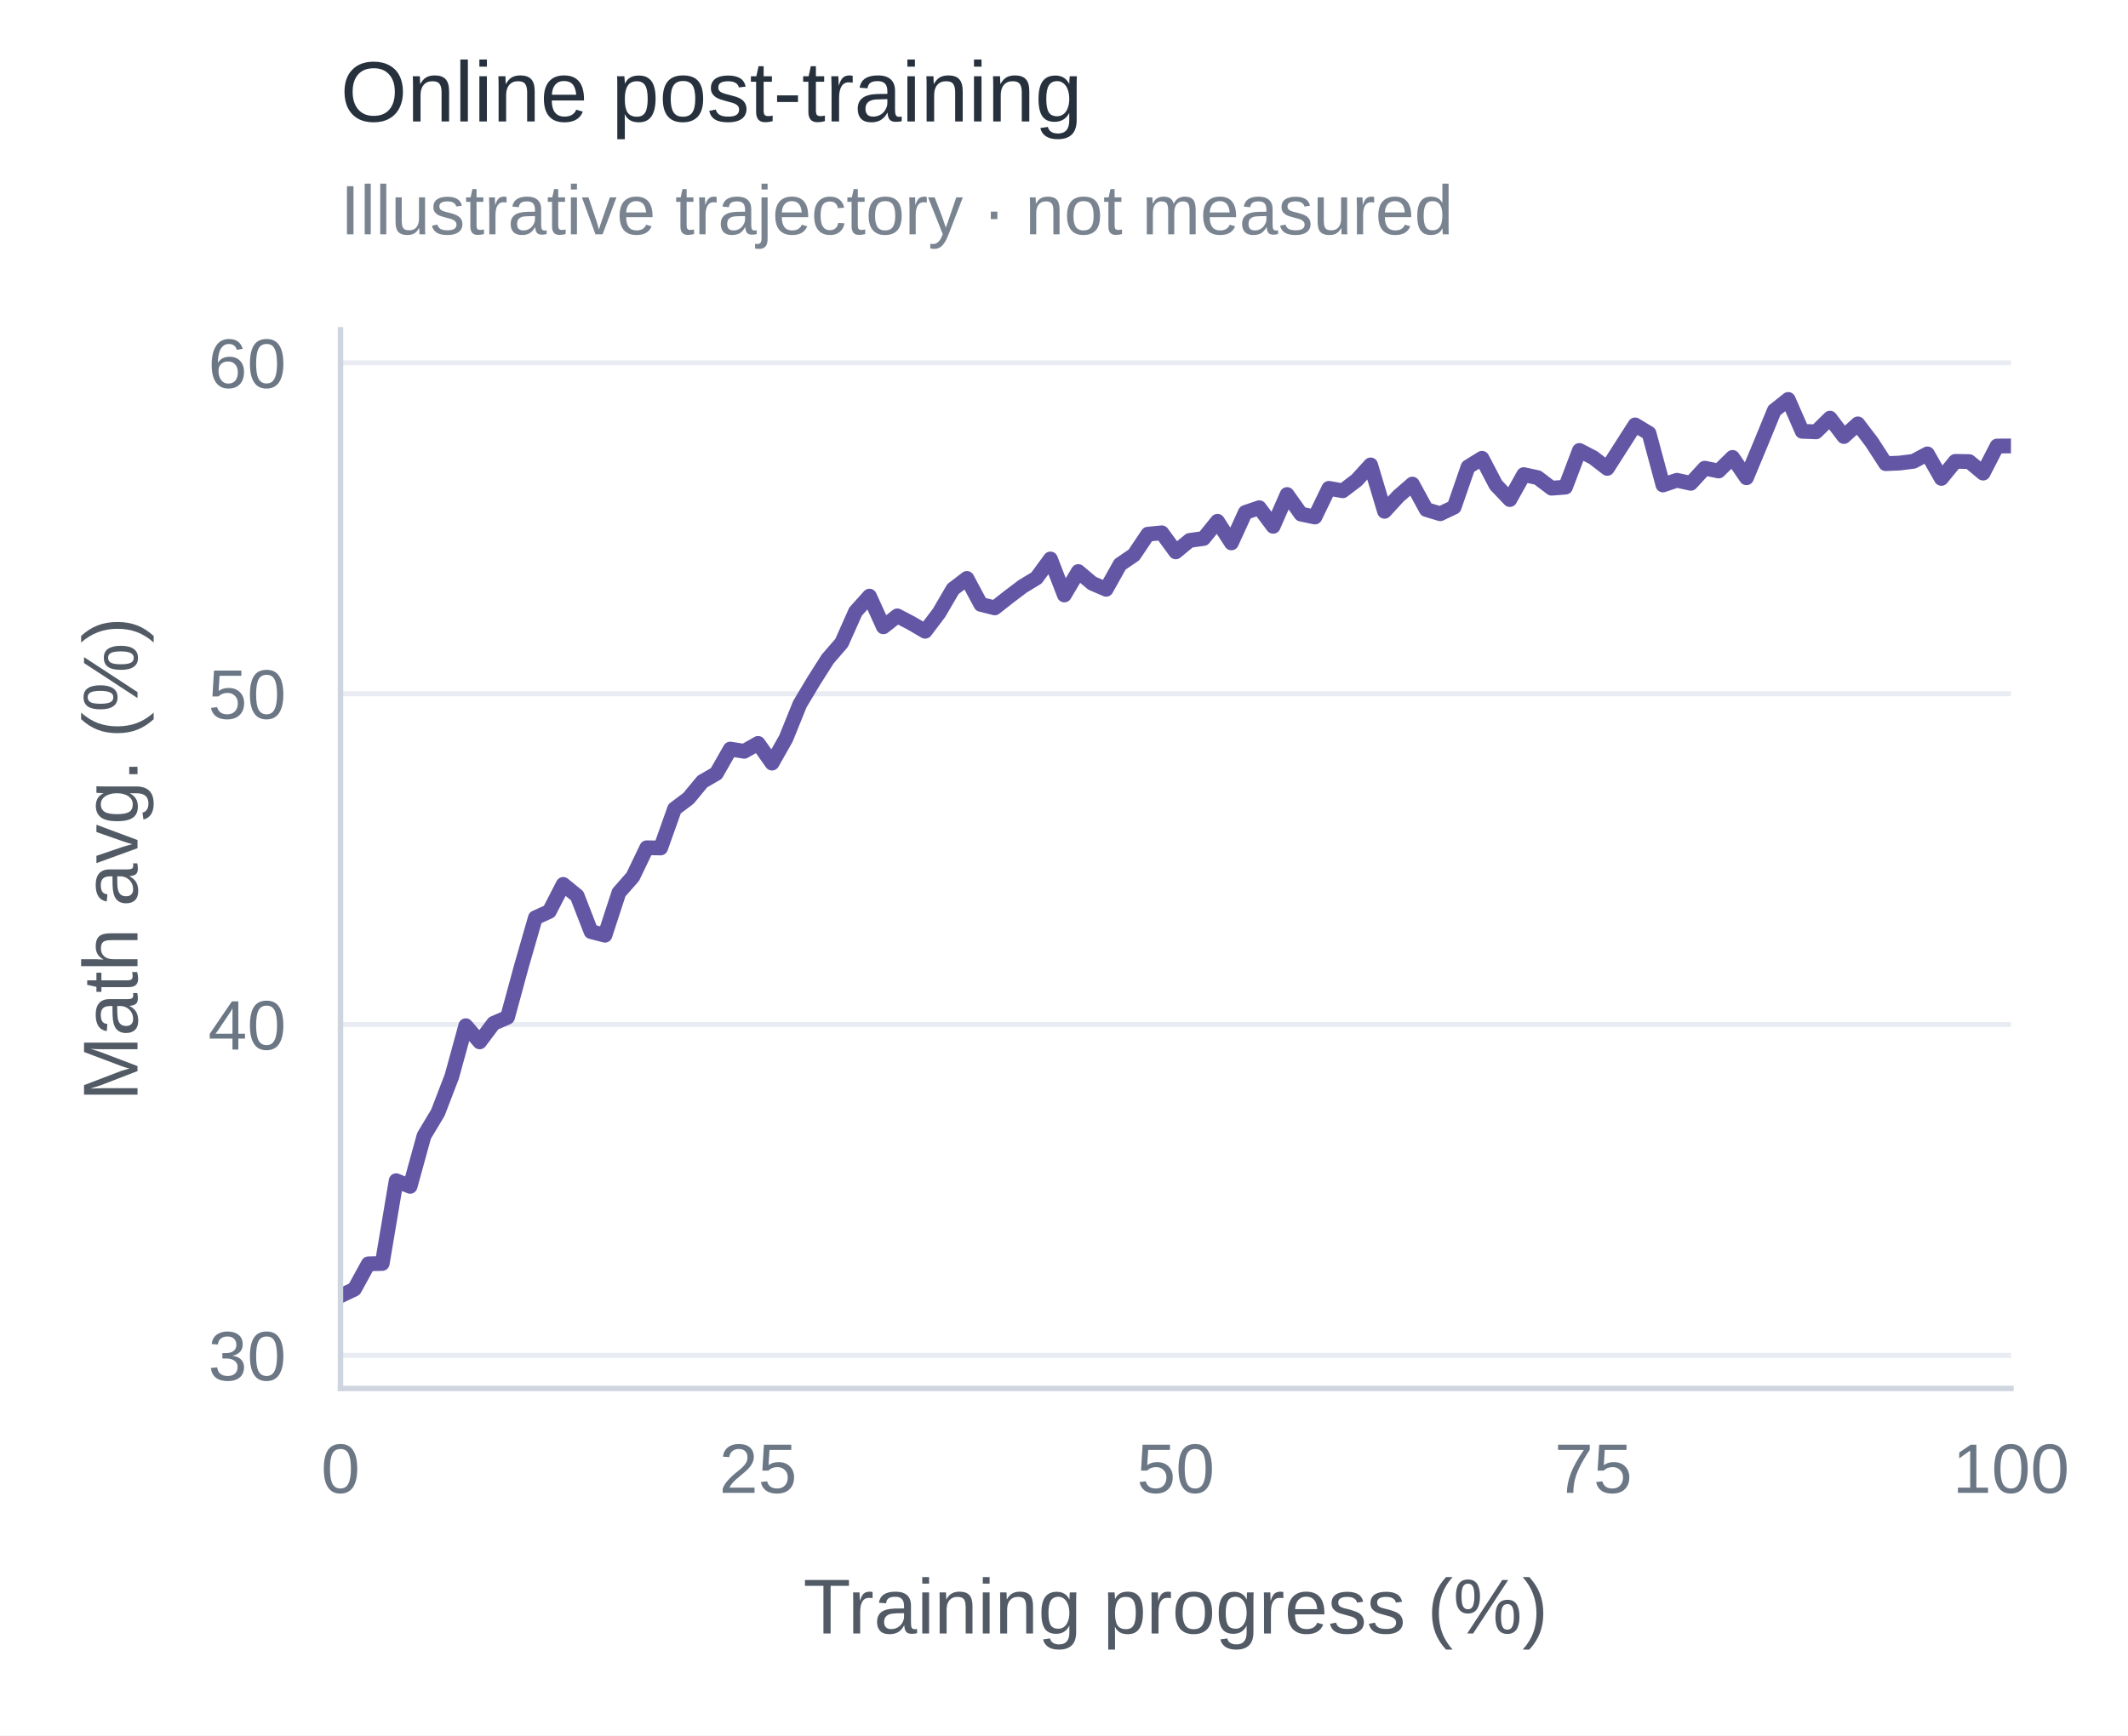
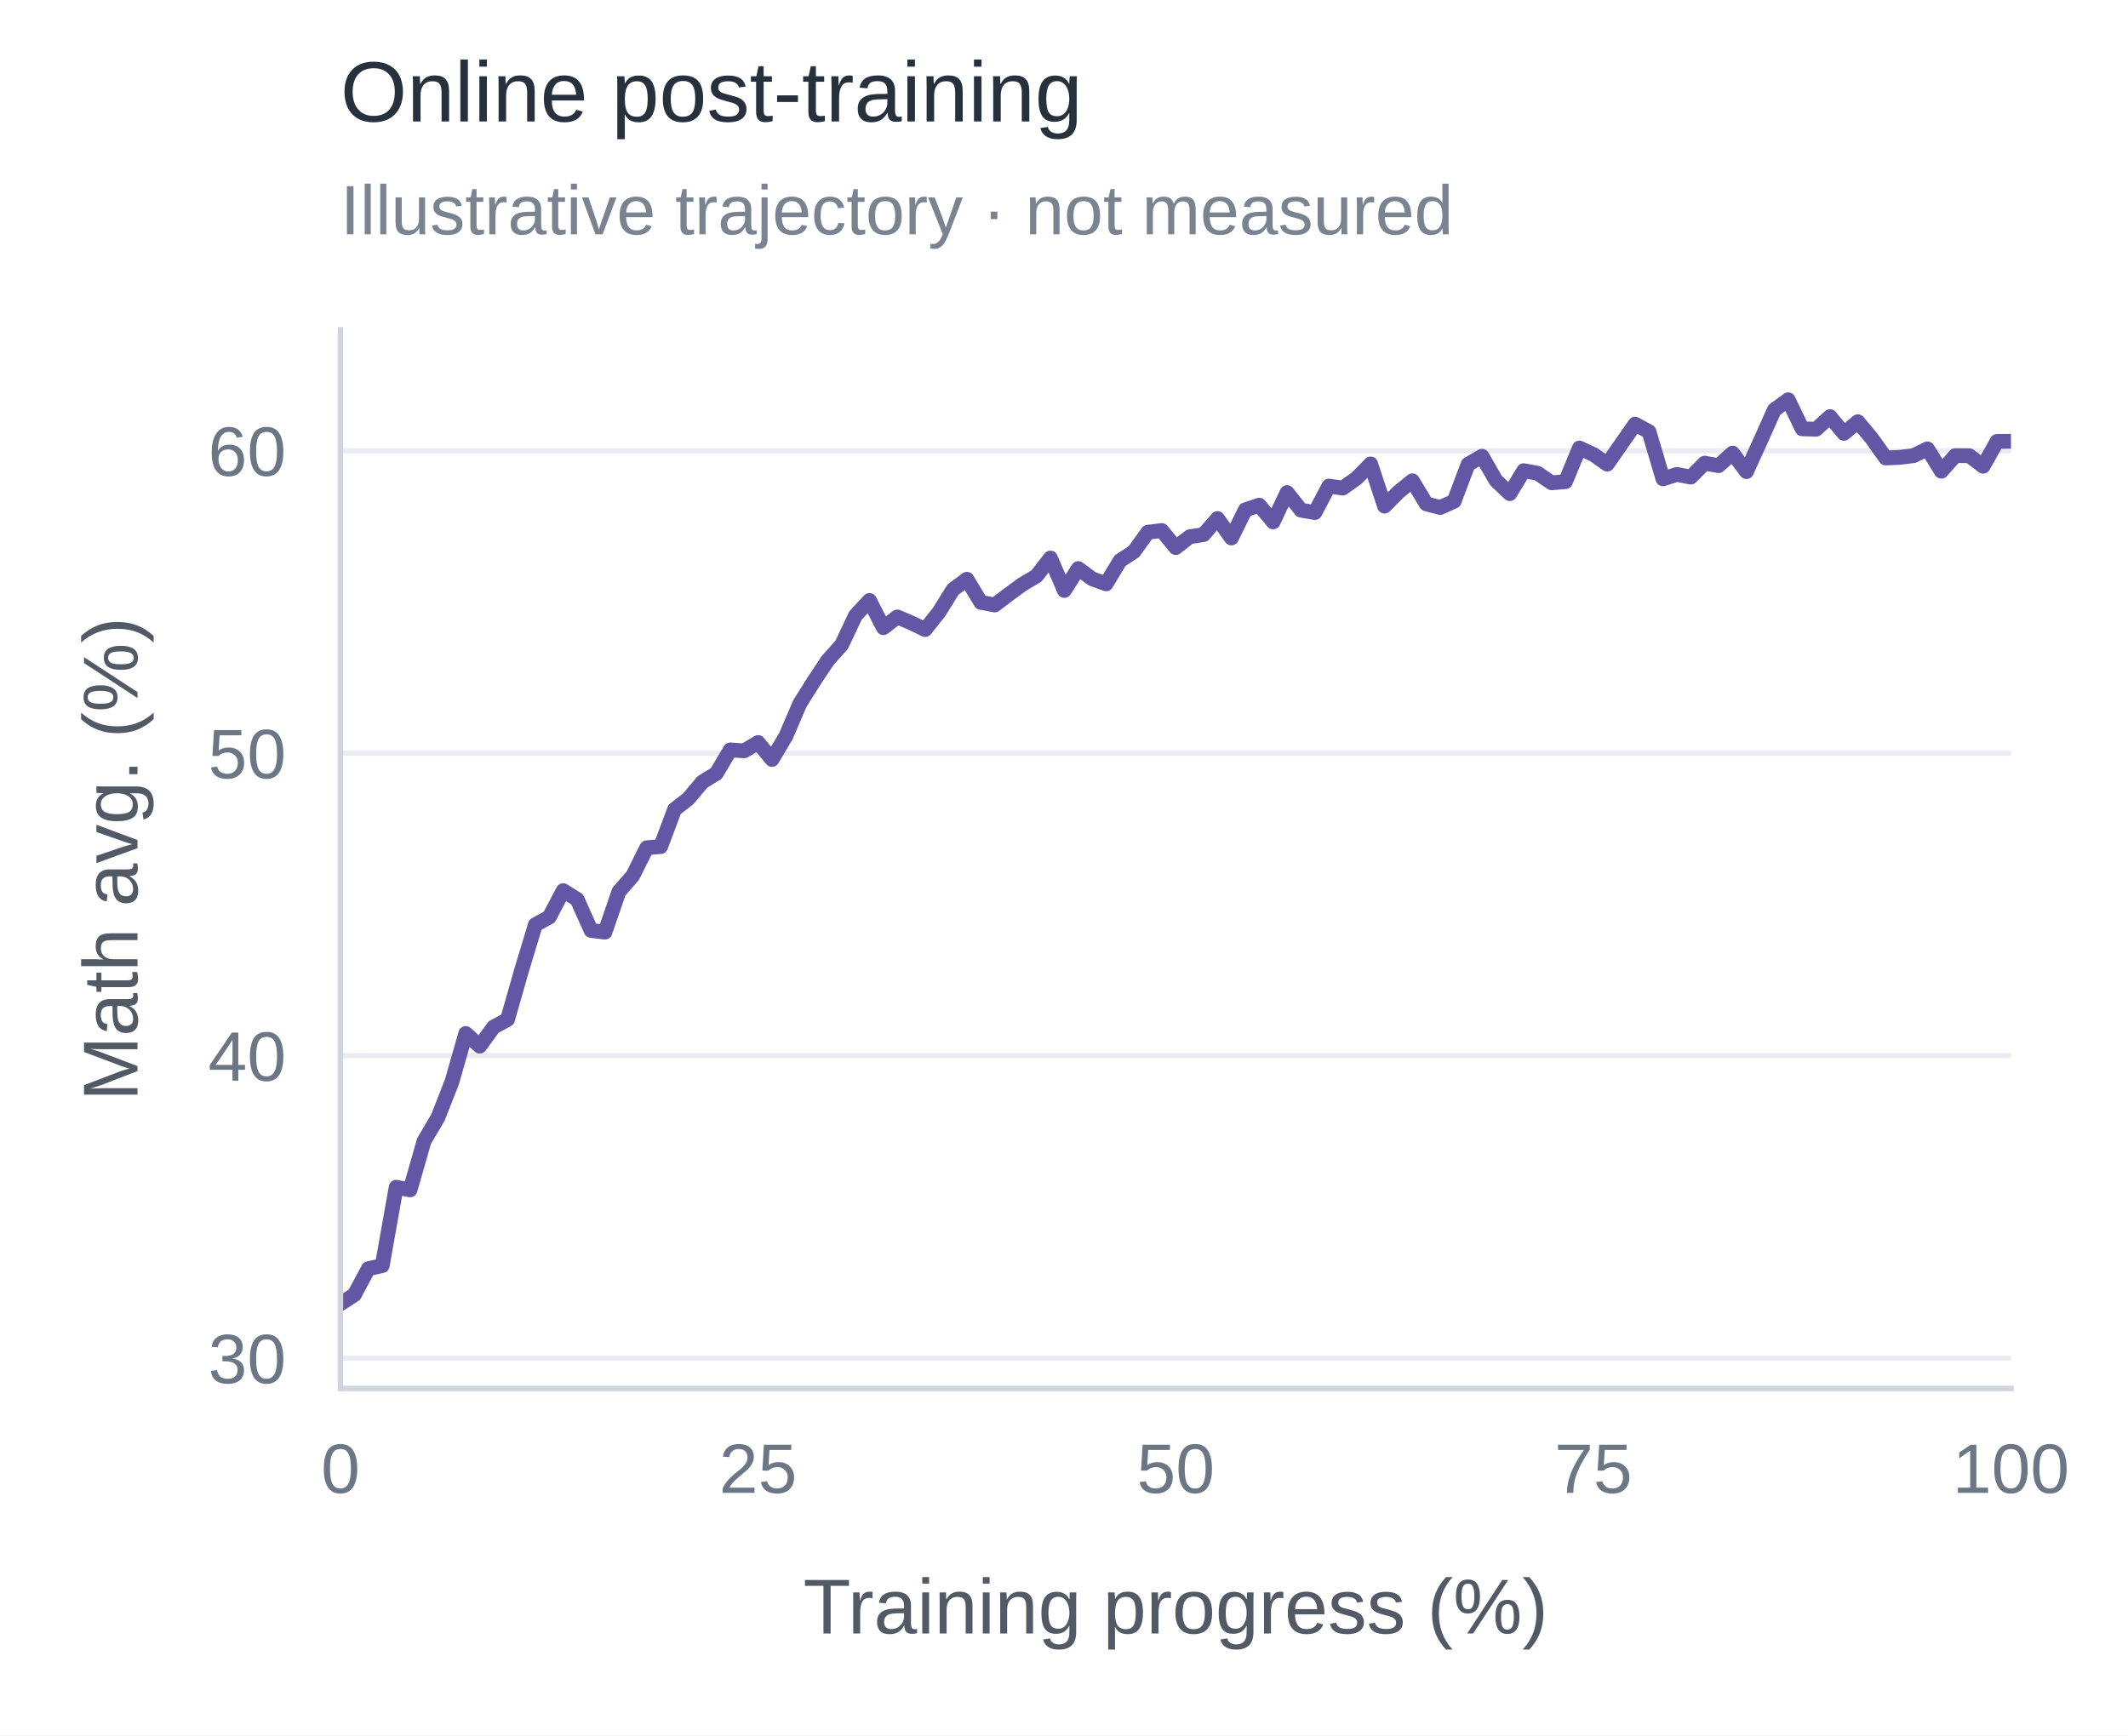
<svg xmlns="http://www.w3.org/2000/svg" width="273.6pt" height="223.2pt" viewBox="0 0 273.6 223.2" version="1.1">
  <defs>
    <style type="text/css">*{stroke-linejoin: round; stroke-linecap: butt}</style>
  </defs>
  <g id="figure_1">
    <g id="patch_1">
-       <path d="M 0 223.2  L 273.6 223.2  L 273.6 0  L 0 0  z " style="fill: #ffffff" />
+       <path d="M 0 223.2 L 273.6 223.2 L 273.6 0 L 0 0 z " style="fill: #ffffff" />
    </g>
    <g id="axes_1">
      <g id="patch_2">
-         <path d="M 43.776 178.56  L 258.552 178.56  L 258.552 42.408  L 43.776 42.408  z " style="fill: #ffffff" />
+         <path d="M 43.776 178.56 L 258.552 178.56 L 258.552 42.408 L 43.776 42.408 z " style="fill: #ffffff" />
      </g>
      <g id="matplotlib.axis_1">
        <g id="xtick_1">
          <g id="line2d_1" />
          <g id="text_1">
            <text style="fill: #6c7786; font: 9px 'Helvetica Neue', 'Arial', 'DejaVu Sans', sans-serif; text-anchor: middle" x="43.776" y="191.987" transform="rotate(-0 43.776 191.9866)">0</text>
          </g>
        </g>
        <g id="xtick_2">
          <g id="line2d_2" />
          <g id="text_2">
            <text style="fill: #6c7786; font: 9px 'Helvetica Neue', 'Arial', 'DejaVu Sans', sans-serif; text-anchor: middle" x="97.47" y="191.987" transform="rotate(-0 97.47 191.9866)">25</text>
          </g>
        </g>
        <g id="xtick_3">
          <g id="line2d_3" />
          <g id="text_3">
            <text style="fill: #6c7786; font: 9px 'Helvetica Neue', 'Arial', 'DejaVu Sans', sans-serif; text-anchor: middle" x="151.164" y="191.987" transform="rotate(-0 151.164 191.9866)">50</text>
          </g>
        </g>
        <g id="xtick_4">
          <g id="line2d_4" />
          <g id="text_4">
            <text style="fill: #6c7786; font: 9px 'Helvetica Neue', 'Arial', 'DejaVu Sans', sans-serif; text-anchor: middle" x="204.858" y="191.987" transform="rotate(-0 204.858 191.9866)">75</text>
          </g>
        </g>
        <g id="xtick_5">
          <g id="line2d_5" />
          <g id="text_5">
            <text style="fill: #6c7786; font: 9px 'Helvetica Neue', 'Arial', 'DejaVu Sans', sans-serif; text-anchor: middle" x="258.552" y="191.987" transform="rotate(-0 258.552 191.9866)">100</text>
          </g>
        </g>
        <g id="text_6">
          <text style="fill: #525a65; font: 10px 'Helvetica Neue', 'Arial', 'DejaVu Sans', sans-serif; text-anchor: middle" x="151.164" y="210.069" transform="rotate(-0 151.164 210.0692)">Training progress (%)</text>
        </g>
      </g>
      <g id="matplotlib.axis_2">
        <g id="ytick_1">
          <g id="line2d_6">
-             <path d="M 43.776 174.305  L 258.552 174.305  " clip-path="url(#p55b3cacafc)" style="fill: none; stroke: #e9ecf2; stroke-width: 0.65; stroke-linecap: square" />
+             <path d="M 43.776 174.67 L 258.552 174.67 " clip-path="url(#pc297f1fac1)" style="fill: none; stroke: #e9ecf2; stroke-width: 0.65; stroke-linecap: square" />
          </g>
          <g id="line2d_7" />
          <g id="text_7">
-             <text style="fill: #6c7786; font: 9px 'Helvetica Neue', 'Arial', 'DejaVu Sans', sans-serif; text-anchor: end" x="36.776" y="177.519" transform="rotate(-0 36.776 177.5185)">30</text>
+             <text style="fill: #6c7786; font: 9px 'Helvetica Neue', 'Arial', 'DejaVu Sans', sans-serif; text-anchor: end" x="36.776" y="177.883" transform="rotate(-0 36.776 177.8832)">30</text>
          </g>
        </g>
        <g id="ytick_2">
          <g id="line2d_8">
-             <path d="M 43.776 131.758  L 258.552 131.758  " clip-path="url(#p55b3cacafc)" style="fill: none; stroke: #e9ecf2; stroke-width: 0.65; stroke-linecap: square" />
+             <path d="M 43.776 135.769 L 258.552 135.769 " clip-path="url(#pc297f1fac1)" style="fill: none; stroke: #e9ecf2; stroke-width: 0.65; stroke-linecap: square" />
          </g>
          <g id="line2d_9" />
          <g id="text_8">
-             <text style="fill: #6c7786; font: 9px 'Helvetica Neue', 'Arial', 'DejaVu Sans', sans-serif; text-anchor: end" x="36.776" y="134.971" transform="rotate(-0 36.776 134.971)">40</text>
+             <text style="fill: #6c7786; font: 9px 'Helvetica Neue', 'Arial', 'DejaVu Sans', sans-serif; text-anchor: end" x="36.776" y="138.983" transform="rotate(-0 36.776 138.9827)">40</text>
          </g>
        </g>
        <g id="ytick_3">
          <g id="line2d_10">
-             <path d="M 43.776 89.21  L 258.552 89.21  " clip-path="url(#p55b3cacafc)" style="fill: none; stroke: #e9ecf2; stroke-width: 0.65; stroke-linecap: square" />
+             <path d="M 43.776 96.869 L 258.552 96.869 " clip-path="url(#pc297f1fac1)" style="fill: none; stroke: #e9ecf2; stroke-width: 0.65; stroke-linecap: square" />
          </g>
          <g id="line2d_11" />
          <g id="text_9">
-             <text style="fill: #6c7786; font: 9px 'Helvetica Neue', 'Arial', 'DejaVu Sans', sans-serif; text-anchor: end" x="36.776" y="92.424" transform="rotate(-0 36.776 92.42353)">50</text>
+             <text style="fill: #6c7786; font: 9px 'Helvetica Neue', 'Arial', 'DejaVu Sans', sans-serif; text-anchor: end" x="36.776" y="100.082" transform="rotate(-0 36.776 100.0821)">50</text>
          </g>
        </g>
        <g id="ytick_4">
          <g id="line2d_12">
-             <path d="M 43.776 46.663  L 258.552 46.663  " clip-path="url(#p55b3cacafc)" style="fill: none; stroke: #e9ecf2; stroke-width: 0.65; stroke-linecap: square" />
+             <path d="M 43.776 57.968 L 258.552 57.968 " clip-path="url(#pc297f1fac1)" style="fill: none; stroke: #e9ecf2; stroke-width: 0.65; stroke-linecap: square" />
          </g>
          <g id="line2d_13" />
          <g id="text_10">
-             <text style="fill: #6c7786; font: 9px 'Helvetica Neue', 'Arial', 'DejaVu Sans', sans-serif; text-anchor: end" x="36.776" y="49.876" transform="rotate(-0 36.776 49.87603)">60</text>
+             <text style="fill: #6c7786; font: 9px 'Helvetica Neue', 'Arial', 'DejaVu Sans', sans-serif; text-anchor: end" x="36.776" y="61.182" transform="rotate(-0 36.776 61.18151)">60</text>
          </g>
        </g>
        <g id="text_11">
          <text style="fill: #525a65; font: 10px 'Helvetica Neue', 'Arial', 'DejaVu Sans', sans-serif; text-anchor: middle" x="17.678" y="110.484" transform="rotate(-90 17.6785 110.484)">Math avg. (%)</text>
        </g>
      </g>
      <g id="line2d_14">
-         <path d="M 43.776 166.647  L 45.566 165.794  L 47.356 162.535  L 49.145 162.487  L 50.935 151.845  L 52.725 152.571  L 54.515 146.074  L 56.305 143.088  L 58.094 138.426  L 59.884 131.909  L 61.674 133.99  L 63.464 131.606  L 65.254 130.826  L 67.043 124.243  L 68.833 118.027  L 70.623 117.216  L 72.413 113.739  L 74.203 115.201  L 75.992 119.811  L 77.782 120.273  L 79.572 114.795  L 81.362 112.756  L 83.152 109.027  L 84.941 109.052  L 86.731 104.018  L 88.521 102.672  L 90.311 100.51  L 92.101 99.474  L 93.89 96.333  L 95.68 96.621  L 97.47 95.603  L 99.26 98.139  L 101.05 94.978  L 102.839 90.554  L 104.629 87.563  L 106.419 84.745  L 108.209 82.679  L 109.999 78.658  L 111.788 76.667  L 113.578 80.609  L 115.368 79.202  L 117.158 80.136  L 118.948 81.183  L 120.737 78.817  L 122.527 75.752  L 124.317 74.388  L 126.107 77.727  L 127.897 78.178  L 129.686 76.771  L 131.476 75.417  L 133.266 74.33  L 135.056 71.885  L 136.846 76.518  L 138.635 73.505  L 140.425 75.016  L 142.215 75.784  L 144.005 72.588  L 145.795 71.365  L 147.584 68.698  L 149.374 68.523  L 151.164 70.973  L 152.954 69.5  L 154.744 69.251  L 156.533 67.037  L 158.323 69.82  L 160.113 65.902  L 161.903 65.292  L 163.693 67.686  L 165.482 63.598  L 167.272 66.117  L 169.062 66.49  L 170.852 62.803  L 172.642 63.117  L 174.431 61.757  L 176.221 59.792  L 178.011 65.758  L 179.801 63.808  L 181.591 62.253  L 183.38 65.53  L 185.17 66.069  L 186.96 65.219  L 188.75 60.047  L 190.54 58.935  L 192.329 62.359  L 194.119 64.247  L 195.909 61.037  L 197.699 61.426  L 199.489 62.785  L 201.278 62.646  L 203.068 57.929  L 204.858 58.855  L 206.648 60.24  L 208.438 57.438  L 210.227 54.644  L 212.017 55.722  L 213.807 62.371  L 215.597 61.765  L 217.387 62.156  L 219.176 60.209  L 220.966 60.573  L 222.756 58.824  L 224.546 61.444  L 226.336 57.149  L 228.125 52.792  L 229.915 51.371  L 231.705 55.467  L 233.495 55.536  L 235.285 53.775  L 237.074 56.137  L 238.864 54.512  L 240.654 56.863  L 242.444 59.628  L 244.234 59.552  L 246.023 59.326  L 247.813 58.372  L 249.603 61.527  L 251.393 59.335  L 253.183 59.36  L 254.972 60.846  L 256.762 57.362  L 258.552 57.35  " clip-path="url(#p55b3cacafc)" style="fill: none; stroke: #6356a5; stroke-width: 1.9; stroke-linecap: round" />
+         <path d="M 43.776 167.668 L 45.566 166.508 L 47.356 163.159 L 49.145 162.76 L 50.935 152.687 L 52.725 153.02 L 54.515 146.759 L 56.305 143.72 L 58.094 139.159 L 59.884 132.912 L 61.674 134.535 L 63.464 132.087 L 65.254 131.113 L 67.043 124.844 L 68.833 118.918 L 70.623 117.942 L 72.413 114.537 L 74.203 115.656 L 75.992 119.66 L 77.782 119.878 L 79.572 114.673 L 81.362 112.618 L 83.152 109.025 L 84.941 108.87 L 86.731 104.096 L 88.521 102.7 L 90.311 100.563 L 92.101 99.461 L 93.89 96.441 L 95.68 96.56 L 97.47 95.49 L 99.26 97.674 L 101.05 94.655 L 102.839 90.484 L 104.629 87.628 L 106.419 84.935 L 108.209 82.933 L 109.999 79.147 L 111.788 77.222 L 113.578 80.724 L 115.368 79.34 L 117.158 80.098 L 118.948 80.964 L 120.737 78.713 L 122.527 75.824 L 124.317 74.495 L 126.107 77.468 L 127.897 77.803 L 129.686 76.442 L 131.476 75.132 L 133.266 74.069 L 135.056 71.766 L 136.846 75.937 L 138.635 73.12 L 140.425 74.441 L 142.215 75.085 L 144.005 72.106 L 145.795 70.933 L 147.584 68.442 L 149.374 68.231 L 151.164 70.422 L 152.954 69.029 L 154.744 68.755 L 156.533 66.687 L 158.323 69.188 L 160.113 65.564 L 161.903 64.967 L 163.693 67.117 L 165.482 63.343 L 167.272 65.61 L 169.062 65.916 L 170.852 62.512 L 172.642 62.767 L 174.431 61.492 L 176.221 59.665 L 178.011 65.09 L 179.801 63.279 L 181.591 61.83 L 183.38 64.8 L 185.17 65.267 L 186.96 64.466 L 188.75 59.714 L 190.54 58.674 L 192.329 61.782 L 194.119 63.487 L 195.909 60.531 L 197.699 60.867 L 199.489 62.09 L 201.278 61.945 L 203.068 57.615 L 204.858 58.443 L 206.648 59.693 L 208.438 57.115 L 210.227 54.545 L 212.017 55.516 L 213.807 61.58 L 215.597 61.012 L 217.387 61.356 L 219.176 59.563 L 220.966 59.883 L 222.756 58.272 L 224.546 60.655 L 226.336 56.717 L 228.125 52.722 L 229.915 51.413 L 231.705 55.147 L 233.495 55.2 L 235.285 53.58 L 237.074 55.731 L 238.864 54.236 L 240.654 56.377 L 242.444 58.896 L 244.234 58.819 L 246.023 58.604 L 247.813 57.725 L 249.603 60.602 L 251.393 58.591 L 253.183 58.607 L 254.972 59.96 L 256.762 56.768 L 258.552 56.75 " clip-path="url(#pc297f1fac1)" style="fill: none; stroke: #6356a5; stroke-width: 1.9; stroke-linecap: round" />
      </g>
      <g id="patch_3">
-         <path d="M 43.776 178.56  L 43.776 42.408  " style="fill: none; stroke: #cfd5df; stroke-width: 0.7; stroke-linejoin: miter; stroke-linecap: square" />
+         <path d="M 43.776 178.56 L 43.776 42.408 " style="fill: none; stroke: #cfd5df; stroke-width: 0.7; stroke-linejoin: miter; stroke-linecap: square" />
      </g>
      <g id="patch_4">
-         <path d="M 43.776 178.56  L 258.552 178.56  " style="fill: none; stroke: #cfd5df; stroke-width: 0.7; stroke-linejoin: miter; stroke-linecap: square" />
+         <path d="M 43.776 178.56 L 258.552 178.56 " style="fill: none; stroke: #cfd5df; stroke-width: 0.7; stroke-linejoin: miter; stroke-linecap: square" />
      </g>
    </g>
    <g id="text_12">
      <text style="fill: #26313d; font: 500 11px 'Helvetica Neue', 'Arial', 'DejaVu Sans', sans-serif; text-anchor: start" x="43.776" y="15.624" transform="rotate(-0 43.776 15.624)">Online post-training</text>
    </g>
    <g id="text_13">
      <text style="fill: #7a8491; font: 9px 'Helvetica Neue', 'Arial', 'DejaVu Sans', sans-serif; text-anchor: start" x="43.776" y="30.132" transform="rotate(-0 43.776 30.132)">Illustrative trajectory · not measured</text>
    </g>
  </g>
  <defs>
-     <clipPath id="p55b3cacafc">
+     <clipPath id="pc297f1fac1">
      <rect x="43.776" y="42.408" width="214.776" height="136.152" />
    </clipPath>
  </defs>
</svg>
